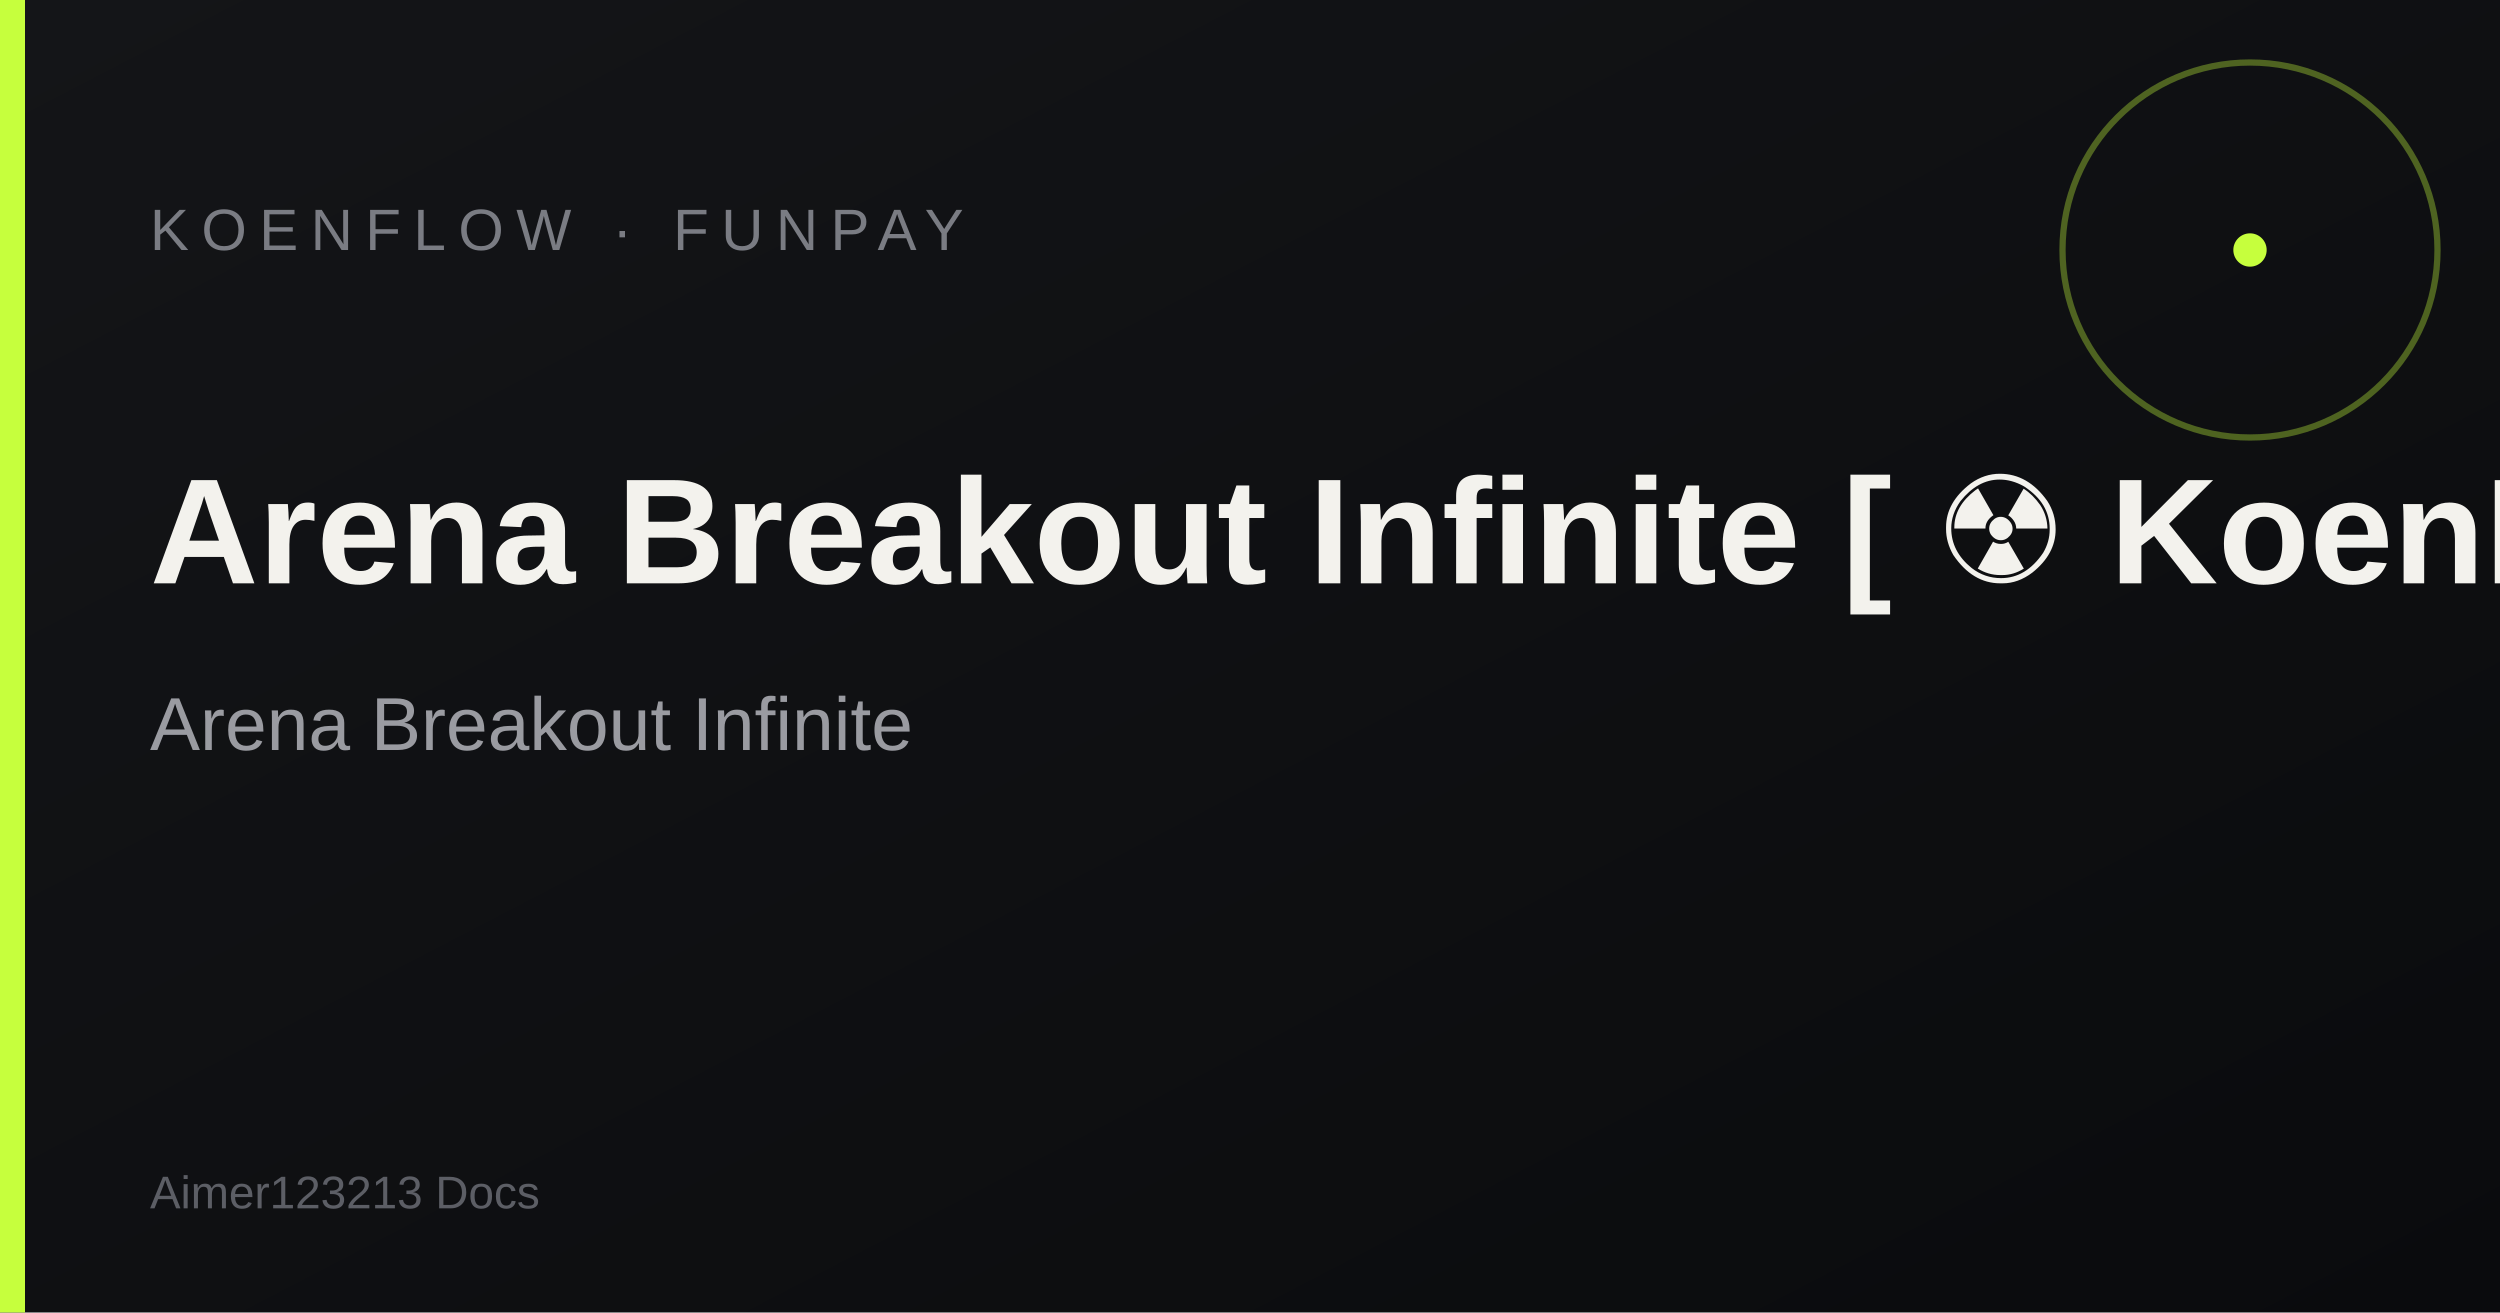
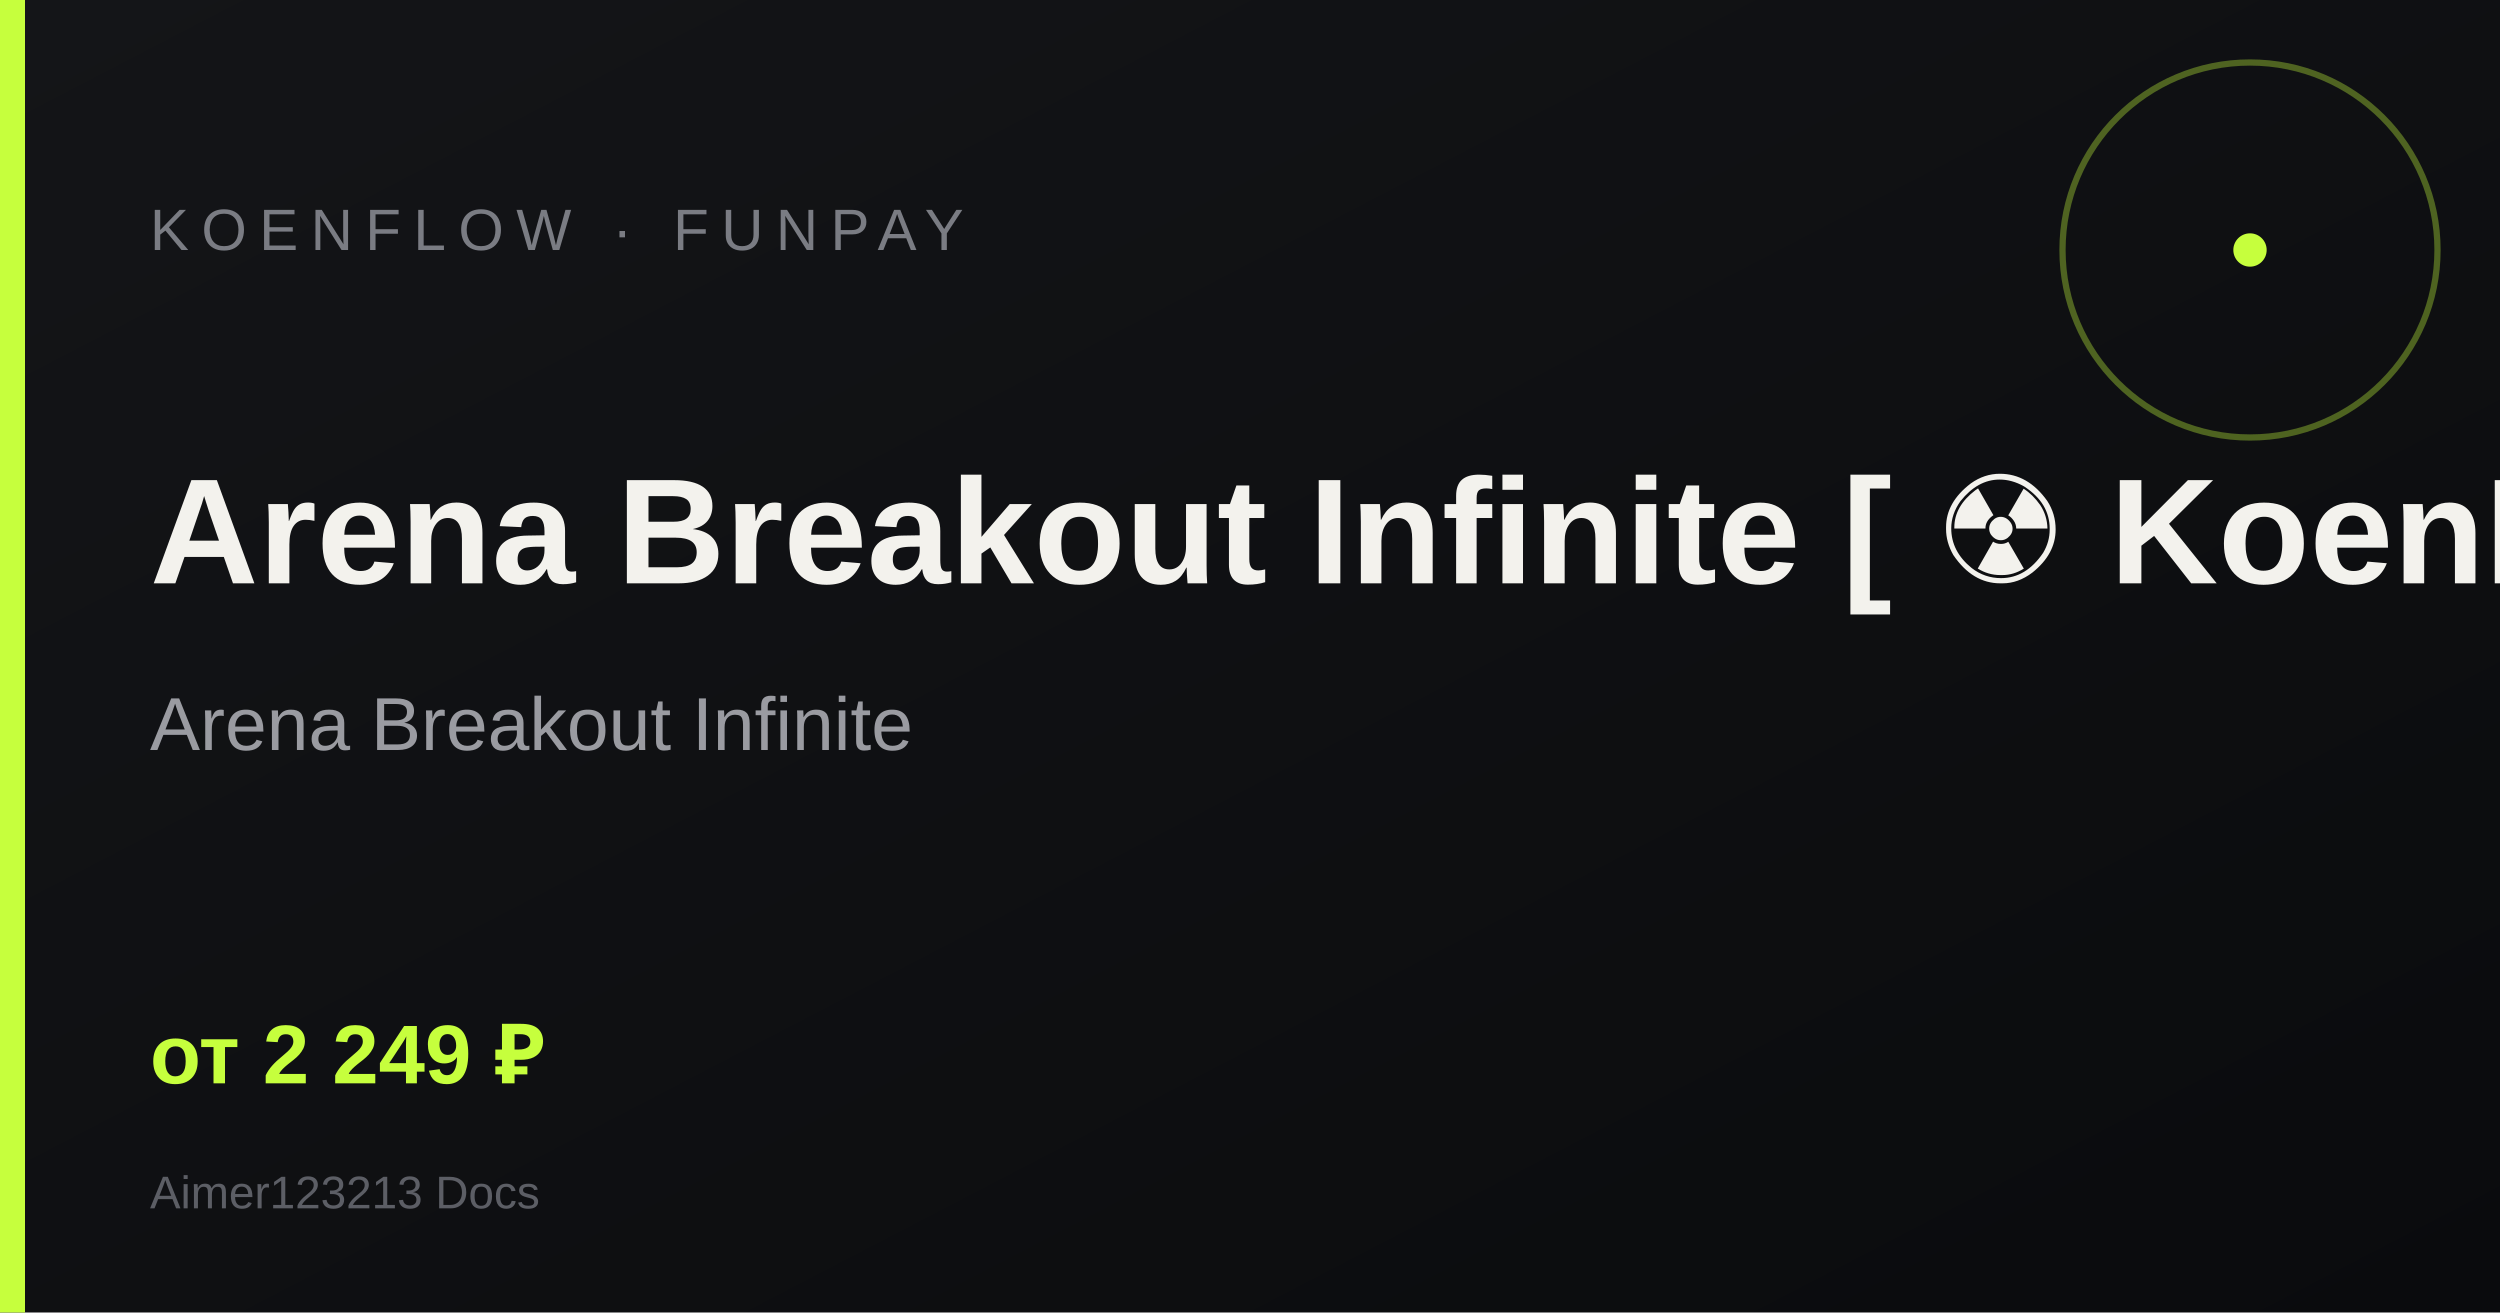
<svg xmlns="http://www.w3.org/2000/svg" width="1200" height="630" viewBox="0 0 1200 630">
  <defs>
    <linearGradient id="g" x1="0" y1="0" x2="1" y2="1">
      <stop offset="0%" stop-color="#141518" />
      <stop offset="100%" stop-color="#0a0b0d" />
    </linearGradient>
  </defs>
  <rect width="1200" height="630" fill="url(#g)" />
  <rect x="0" y="0" width="12" height="630" fill="#c6ff3d" />
  <circle cx="1080" cy="120" r="90" fill="none" stroke="#c6ff3d" stroke-width="3" opacity=".35" />
  <circle cx="1080" cy="120" r="8" fill="#c6ff3d" />
  <text x="72" y="120" fill="#7a7c83" font-family="Arial, sans-serif" font-size="28" letter-spacing="6">KOENFLOW · FUNPAY</text>
  <text x="72" y="280" fill="#f3f2ed" font-family="Arial, sans-serif" font-size="72" font-weight="700">Arena Breakout Infinite [ ☢ KoenFlow ]</text>
  <text x="72" y="360" fill="#9a9ba1" font-family="Arial, sans-serif" font-size="36">Arena Breakout Infinite</text>
-   <text x="72" y="520" fill="#c6ff3d" font-family="Arial, sans-serif" font-size="40" font-weight="700" />
+   <text x="72" y="520" fill="#c6ff3d" font-family="Arial, sans-serif" font-size="40" font-weight="700">от 2 249 ₽</text>
  <text x="72" y="580" fill="#5c5e65" font-family="Arial, sans-serif" font-size="22">Aimer123213 Docs</text>
</svg>
